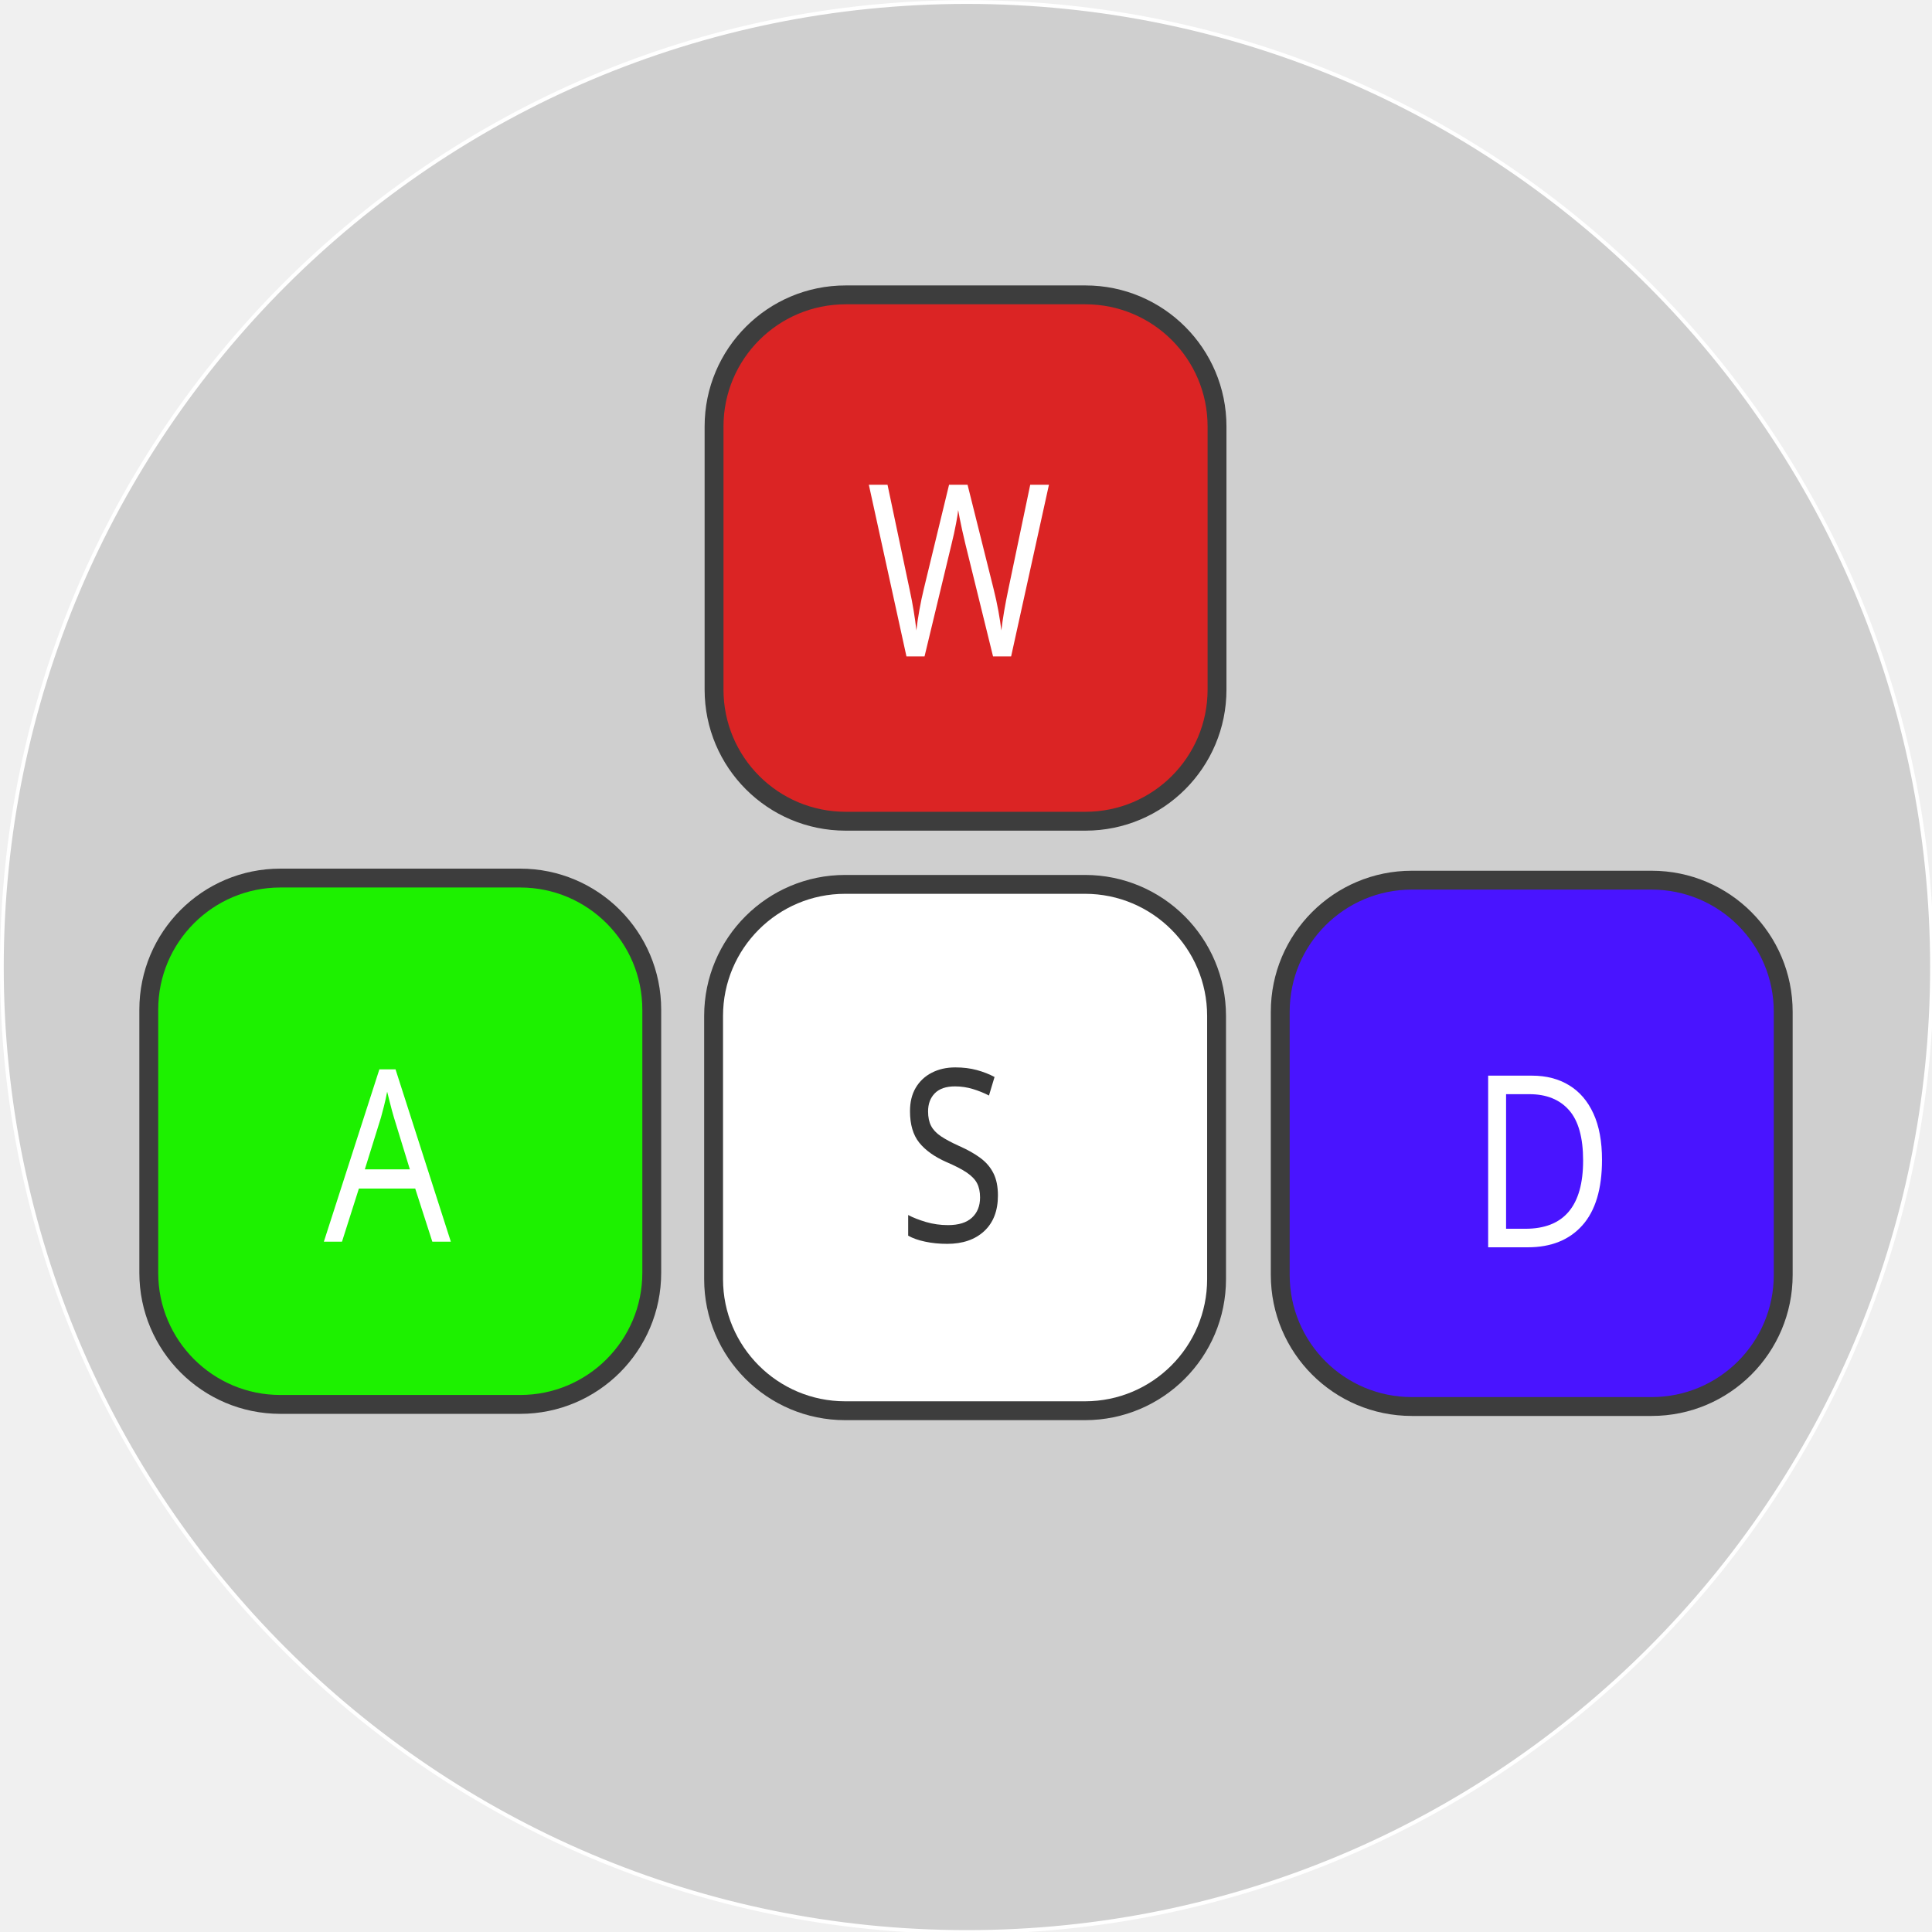
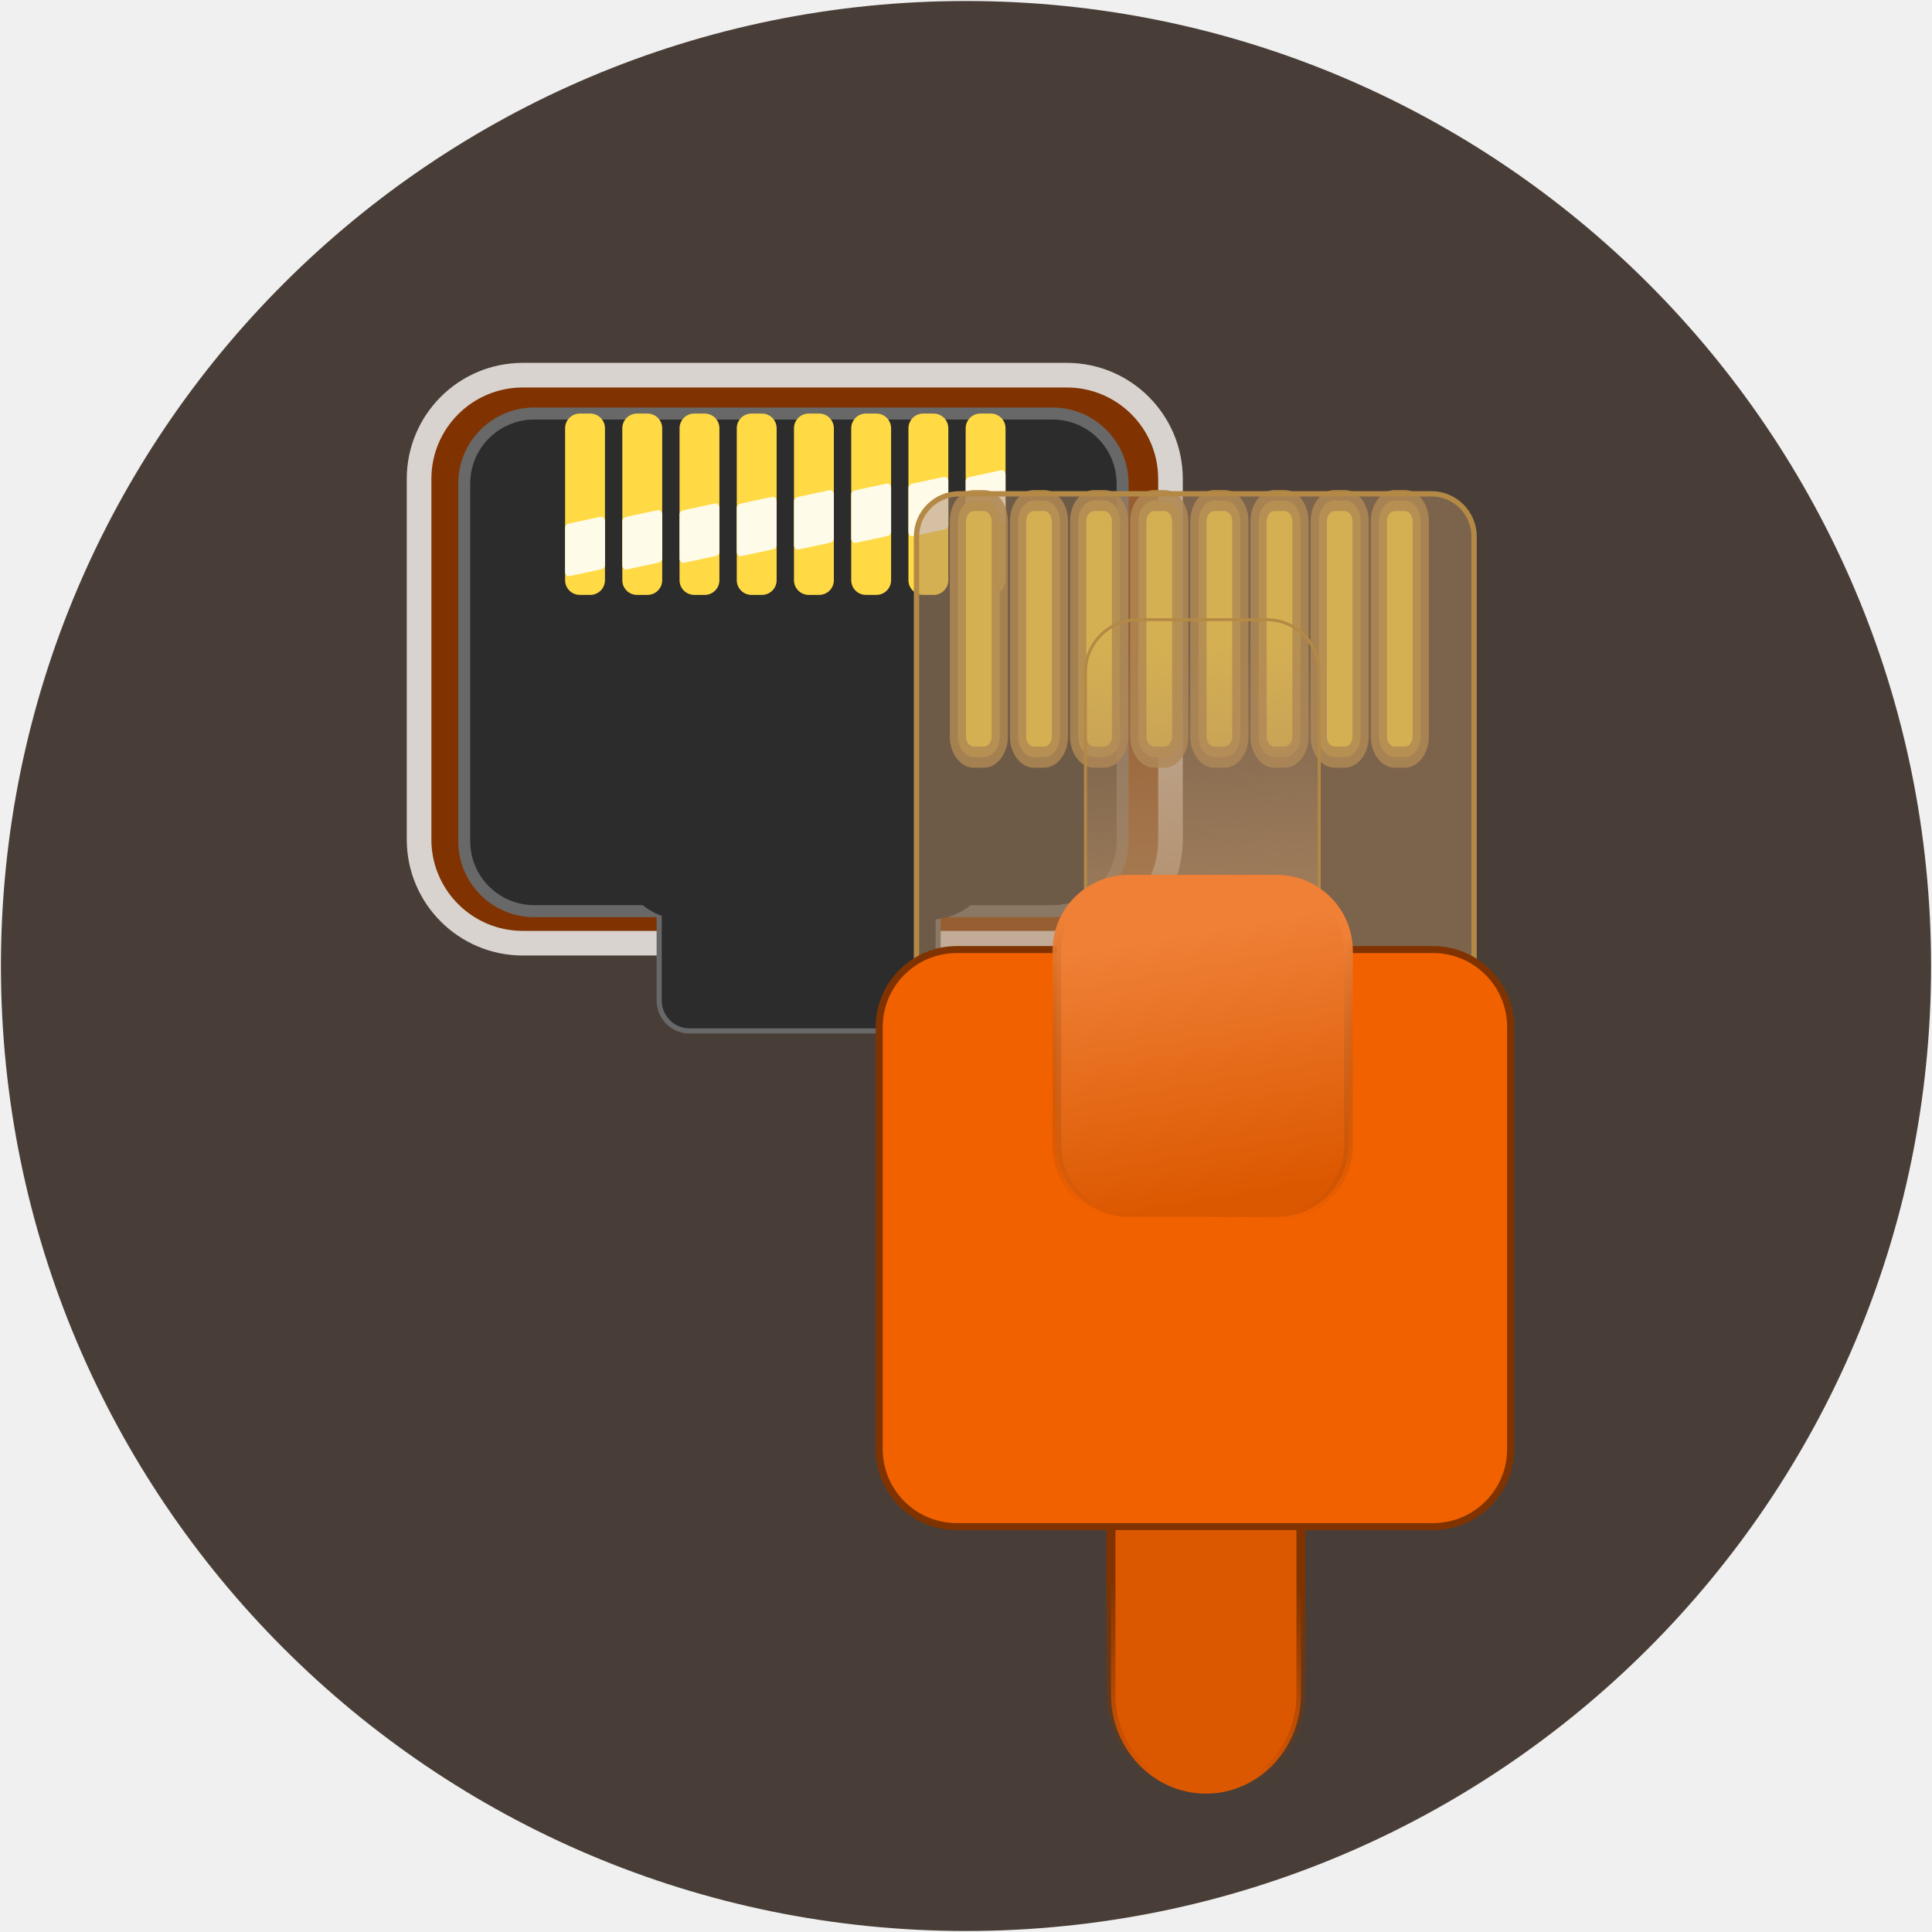
- <svg xmlns="http://www.w3.org/2000/svg" width="512" height="512" viewBox="0 0 512 512" id="svg2" version="1.1">
-   <defs id="defs4" />
+ <svg xmlns="http://www.w3.org/2000/svg" xmlns:xlink="http://www.w3.org/1999/xlink" width="512" height="512" viewBox="0 0 512 512" id="svg2" version="1.1">
+   <defs id="defs4">
+     <linearGradient xlink:href="#linearGradient1526" id="linearGradient1528" x1="1348.316" y1="955.522" x2="1335.047" y2="867.424" gradientUnits="userSpaceOnUse" gradientTransform="matrix(0.6879241,0,0,0.8011401,-597.4474,91.6988)" />
+     <linearGradient id="linearGradient1526">
+       <stop style="stop-color:#dc5800;stop-opacity:1;" offset="0" id="stop1522" />
+       <stop style="stop-color:#ef8036;stop-opacity:1" offset="1" id="stop1524" />
+     </linearGradient>
+     <linearGradient xlink:href="#linearGradient1510" id="linearGradient1512" x1="1335.047" y1="867.424" x2="1331.01" y2="962.584" gradientUnits="userSpaceOnUse" gradientTransform="matrix(0.6879241,0,0,0.8011401,-597.4474,91.6988)" />
+     <linearGradient id="linearGradient1510">
+       <stop style="stop-color:#ef8036;stop-opacity:1" offset="0" id="stop1506" />
+       <stop style="stop-color:#803300;stop-opacity:0;" offset="1" id="stop1508" />
+     </linearGradient>
+     <linearGradient xlink:href="#linearGradient1549" id="linearGradient1551" x1="1313.186" y1="827.703" x2="1309.703" y2="733.658" gradientUnits="userSpaceOnUse" gradientTransform="matrix(0.9582646,0,0,1.000158,-936.2096,-22.90508)" />
+     <linearGradient id="linearGradient1549">
+       <stop style="stop-color:#ad8760;stop-opacity:1;" offset="0" id="stop1545" />
+       <stop style="stop-color:#ad8760;stop-opacity:0;" offset="1" id="stop1547" />
+     </linearGradient>
+     <linearGradient xlink:href="#linearGradient1623" id="linearGradient1625" x1="1296.752" y1="977.237" x2="1294.485" y2="1030.487" gradientUnits="userSpaceOnUse" gradientTransform="matrix(0.9582646,0,0,1.000158,-938.3656,-18.90508)" />
+     <linearGradient id="linearGradient1623">
+       <stop style="stop-color:#803300;stop-opacity:1;" offset="0" id="stop1619" />
+       <stop style="stop-color:#803300;stop-opacity:0;" offset="1" id="stop1621" />
+     </linearGradient>
+   </defs>
  <g id="layer1" transform="translate(0,-540.3622)">
-     <ellipse style="fill:#cfcfcf;fill-rule:evenodd;stroke:#ffffff;stroke-width:0.999px;stroke-linecap:butt;stroke-linejoin:miter;stroke-opacity:1;fill-opacity:1" id="path3336" cx="256.247" cy="796.63" rx="255.754" ry="255.732" />
-     <rect style="fill:#db2424;fill-opacity:1;stroke:#3d3d3d;stroke-opacity:1;stroke-width:5;stroke-miterlimit:4;stroke-dasharray:none" id="rect5108" width="133.294" height="139.488" x="189.231" y="618.505" ry="34.872" />
-     <rect style="fill:#ffffff;fill-opacity:1;stroke:#3d3d3d;stroke-opacity:1;stroke-width:5;stroke-miterlimit:4;stroke-dasharray:none" id="rect5108-7" width="133.294" height="139.488" x="189.109" y="774.731" ry="34.872" />
-     <rect style="fill:#4914ff;fill-opacity:1;stroke:#3d3d3d;stroke-opacity:1;stroke-width:5;stroke-miterlimit:4;stroke-dasharray:none" id="rect5108-71" width="133.294" height="139.488" x="339.278" y="773.616" ry="34.872" />
-     <rect style="fill:#1df100;fill-opacity:1;stroke:#3d3d3d;stroke-opacity:1;stroke-width:5;stroke-miterlimit:4;stroke-dasharray:none" id="rect5108-1" width="133.294" height="139.488" x="39.429" y="773.058" ry="34.872" />
-     <text xml:space="preserve" style="font-style:normal;font-weight:normal;font-size:57.972px;line-height:125%;font-family:sans-serif;letter-spacing:0px;word-spacing:0px;fill:#ffffff;fill-opacity:1;stroke:none;stroke-width:1px;stroke-linecap:butt;stroke-linejoin:miter;stroke-opacity:1;" x="252.343" y="649.974" id="text5143" transform="scale(0.9099244,1.098992)">
-       <tspan id="tspan5145" x="252.343" y="649.974">W</tspan>
-     </text>
-     <text xml:space="preserve" style="font-style:normal;font-weight:normal;font-size:57.972px;line-height:125%;font-family:sans-serif;letter-spacing:0px;word-spacing:0px;fill:#383838;fill-opacity:1;stroke:none;stroke-width:1px;stroke-linecap:butt;stroke-linejoin:miter;stroke-opacity:1;" x="261.548" y="791.05" id="text5143-1" transform="scale(0.9099244,1.098992)">
-       <tspan id="tspan5145-4" x="261.548" y="791.05">S</tspan>
-     </text>
-     <text xml:space="preserve" style="font-style:normal;font-weight:normal;font-size:57.972px;line-height:125%;font-family:sans-serif;letter-spacing:0px;word-spacing:0px;fill:#ffffff;fill-opacity:1;stroke:none;stroke-width:1px;stroke-linecap:butt;stroke-linejoin:miter;stroke-opacity:1;" x="94.32" y="791.113" id="text5143-2" transform="scale(0.9099244,1.098992)">
-       <tspan id="tspan5145-7" x="94.32" y="791.113">A</tspan>
-     </text>
-     <text xml:space="preserve" style="font-style:normal;font-weight:normal;font-size:57.972px;line-height:125%;font-family:sans-serif;letter-spacing:0px;word-spacing:0px;fill:#ffffff;fill-opacity:1;stroke:none;stroke-width:1px;stroke-linecap:butt;stroke-linejoin:miter;stroke-opacity:1;" x="427.793" y="792.459" id="text5143-23" transform="scale(0.9099244,1.098992)">
-       <tspan id="tspan5145-9" x="427.793" y="792.459">D</tspan>
-     </text>
+     <ellipse style="display:inline;fill:#483e37;fill-opacity:1;fill-rule:evenodd;stroke:none;stroke-width:0.999px;stroke-linecap:butt;stroke-linejoin:miter;stroke-opacity:1;enable-background:new" id="path3336-1-9" cx="256" cy="796.362" rx="255.754" ry="255.732" />
+     <rect style="display:inline;opacity:1;fill:#2c2c2c;fill-opacity:1;stroke:#b9ada8;stroke-width:3.211;stroke-linejoin:round;stroke-miterlimit:4;stroke-dasharray:none;stroke-dashoffset:0;stroke-opacity:1;enable-background:new" id="rect1313" width="113.941" height="39.259" x="155.88" y="742.551" ry="19.63" />
+     <rect style="display:inline;opacity:1;fill:#2c2c2c;fill-opacity:1;stroke:#b9ada8;stroke-width:3.211;stroke-linejoin:round;stroke-miterlimit:4;stroke-dasharray:none;stroke-dashoffset:0;stroke-opacity:1;enable-background:new" id="rect1324" width="120.993" height="37.315" x="152.726" y="744.495" ry="18.657" />
+     <rect style="display:inline;fill:#803300;fill-opacity:1;stroke:#d9d3d0;stroke-width:6.522;stroke-miterlimit:4;stroke-dasharray:none;stroke-opacity:1;enable-background:new" id="rect4140-6" width="199.131" height="150.531" x="111.059" y="639.788" ry="27.485" />
+     <rect style="display:inline;fill:#2c2c2c;fill-opacity:1;stroke:#686868;stroke-width:3.181;stroke-miterlimit:4;stroke-dasharray:none;stroke-opacity:1;enable-background:new" id="rect4142-0" width="174.471" height="131.873" x="123.025" y="649.951" ry="18.554" />
+     <rect style="display:inline;fill:#2c2c2c;fill-opacity:1;stroke:#686868;stroke-width:1.364;stroke-miterlimit:4;stroke-dasharray:none;stroke-opacity:1;enable-background:new" id="rect4142-0-9" width="73.928" height="57.228" x="174.691" y="756.343" ry="8.052" />
+     <rect style="display:inline;opacity:1;fill:#2c2c2c;fill-opacity:1;stroke:none;stroke-width:3.211;stroke-linejoin:round;stroke-miterlimit:4;stroke-dasharray:none;stroke-dashoffset:0;stroke-opacity:1;enable-background:new" id="rect1344" width="99.728" height="34.601" x="163.899" y="749.484" ry="17.301" />
+     <rect style="display:inline;opacity:1;fill:#ffda44;fill-opacity:1;stroke:none;stroke-width:2.779;stroke-linejoin:round;stroke-miterlimit:4;stroke-dasharray:none;stroke-dashoffset:0;stroke-opacity:1;enable-background:new" id="rect1346" width="10.565" height="48.051" x="149.757" y="649.964" ry="3.889" />
+     <path style="display:inline;opacity:1;fill:#fffbe9;fill-opacity:1;stroke:none;stroke-width:1.498;stroke-linejoin:round;stroke-miterlimit:4;stroke-dasharray:none;stroke-dashoffset:0;stroke-opacity:1;enable-background:new" d="m 150.926,679.075 8.226,-1.761 c 0.632,-0.135 1.169,0.504 1.169,1.13 v 11.699 c 0,0.626 -0.537,0.994 -1.169,1.13 l -8.226,1.761 c -0.633,0.135 -1.169,-0.504 -1.169,-1.13 v -11.699 c 0,-0.626 0.537,-0.994 1.169,-1.13 z" id="rect1346-2" />
+     <rect style="display:inline;opacity:1;fill:#ffda44;fill-opacity:1;stroke:none;stroke-width:2.779;stroke-linejoin:round;stroke-miterlimit:4;stroke-dasharray:none;stroke-dashoffset:0;stroke-opacity:1;enable-background:new" id="rect1346-7" width="10.565" height="48.051" x="164.922" y="649.964" ry="3.889" />
+     <path style="display:inline;opacity:1;fill:#fffbe9;fill-opacity:1;stroke:none;stroke-width:1.498;stroke-linejoin:round;stroke-miterlimit:4;stroke-dasharray:none;stroke-dashoffset:0;stroke-opacity:1;enable-background:new" d="m 166.091,677.314 8.226,-1.761 c 0.633,-0.135 1.169,0.504 1.169,1.13 v 11.699 c 0,0.626 -0.537,0.994 -1.169,1.13 l -8.226,1.761 c -0.632,0.135 -1.169,-0.504 -1.169,-1.13 v -11.699 c 0,-0.626 0.537,-0.994 1.169,-1.13 z" id="rect1346-7-66" />
+     <rect style="display:inline;opacity:1;fill:#ffda44;fill-opacity:1;stroke:none;stroke-width:2.779;stroke-linejoin:round;stroke-miterlimit:4;stroke-dasharray:none;stroke-dashoffset:0;stroke-opacity:1;enable-background:new" id="rect1346-7-5" width="10.565" height="48.051" x="180.087" y="649.964" ry="3.889" />
+     <path style="display:inline;opacity:1;fill:#fffbe9;fill-opacity:1;stroke:none;stroke-width:1.498;stroke-linejoin:round;stroke-miterlimit:4;stroke-dasharray:none;stroke-dashoffset:0;stroke-opacity:1;enable-background:new" d="m 181.256,675.552 8.226,-1.761 c 0.633,-0.135 1.169,0.504 1.169,1.13 v 11.699 c 0,0.626 -0.537,0.994 -1.169,1.13 l -8.226,1.761 c -0.633,0.135 -1.169,-0.504 -1.169,-1.13 v -11.699 c 0,-0.626 0.537,-0.994 1.169,-1.13 z" id="rect1346-7-5-8" />
+     <rect style="display:inline;opacity:1;fill:#ffda44;fill-opacity:1;stroke:none;stroke-width:2.779;stroke-linejoin:round;stroke-miterlimit:4;stroke-dasharray:none;stroke-dashoffset:0;stroke-opacity:1;enable-background:new" id="rect1346-7-8" width="10.565" height="48.051" x="195.252" y="649.964" ry="3.889" />
+     <path style="display:inline;opacity:1;fill:#fffbe9;fill-opacity:1;stroke:none;stroke-width:1.498;stroke-linejoin:round;stroke-miterlimit:4;stroke-dasharray:none;stroke-dashoffset:0;stroke-opacity:1;enable-background:new" d="m 196.421,673.791 8.226,-1.761 c 0.633,-0.135 1.169,0.504 1.169,1.13 v 11.699 c 0,0.626 -0.537,0.994 -1.169,1.13 l -8.226,1.761 c -0.632,0.135 -1.169,-0.504 -1.169,-1.13 v -11.699 c 0,-0.626 0.537,-0.994 1.169,-1.13 z" id="rect1346-7-8-0" />
+     <rect style="display:inline;opacity:1;fill:#ffda44;fill-opacity:1;stroke:none;stroke-width:2.779;stroke-linejoin:round;stroke-miterlimit:4;stroke-dasharray:none;stroke-dashoffset:0;stroke-opacity:1;enable-background:new" id="rect1346-7-6" width="10.565" height="48.051" x="210.417" y="649.964" ry="3.889" />
+     <path style="display:inline;opacity:1;fill:#fffbe9;fill-opacity:1;stroke:none;stroke-width:1.498;stroke-linejoin:round;stroke-miterlimit:4;stroke-dasharray:none;stroke-dashoffset:0;stroke-opacity:1;enable-background:new" d="m 211.587,672.03 8.226,-1.761 c 0.633,-0.135 1.169,0.504 1.169,1.13 v 11.699 c 0,0.626 -0.537,0.994 -1.169,1.13 l -8.226,1.761 c -0.633,0.135 -1.169,-0.504 -1.169,-1.13 v -11.699 c 0,-0.626 0.537,-0.994 1.169,-1.13 z" id="rect1346-7-6-3" />
+     <rect style="display:inline;opacity:1;fill:#ffda44;fill-opacity:1;stroke:none;stroke-width:2.779;stroke-linejoin:round;stroke-miterlimit:4;stroke-dasharray:none;stroke-dashoffset:0;stroke-opacity:1;enable-background:new" id="rect1346-7-2" width="10.565" height="48.051" x="225.582" y="649.964" ry="3.889" />
+     <path style="display:inline;opacity:1;fill:#fffbe9;fill-opacity:1;stroke:none;stroke-width:1.498;stroke-linejoin:round;stroke-miterlimit:4;stroke-dasharray:none;stroke-dashoffset:0;stroke-opacity:1;enable-background:new" d="m 226.752,670.269 8.226,-1.761 c 0.632,-0.135 1.169,0.504 1.169,1.13 v 11.699 c 0,0.626 -0.537,0.994 -1.169,1.13 l -8.226,1.761 c -0.633,0.135 -1.17,-0.504 -1.17,-1.13 v -11.699 c 0,-0.626 0.537,-0.994 1.17,-1.13 z" id="rect1346-7-2-7" />
+     <rect style="display:inline;opacity:1;fill:#ffda44;fill-opacity:1;stroke:none;stroke-width:2.779;stroke-linejoin:round;stroke-miterlimit:4;stroke-dasharray:none;stroke-dashoffset:0;stroke-opacity:1;enable-background:new" id="rect1346-7-80" width="10.565" height="48.051" x="240.747" y="649.964" ry="3.889" />
+     <path style="display:inline;opacity:1;fill:#fffbe9;fill-opacity:1;stroke:none;stroke-width:1.498;stroke-linejoin:round;stroke-miterlimit:4;stroke-dasharray:none;stroke-dashoffset:0;stroke-opacity:1;enable-background:new" d="m 241.917,668.507 8.226,-1.761 c 0.633,-0.135 1.17,0.504 1.17,1.13 v 11.699 c 0,0.626 -0.537,0.994 -1.17,1.13 l -8.226,1.761 c -0.632,0.135 -1.169,-0.504 -1.169,-1.13 V 669.637 c 0,-0.626 0.537,-0.994 1.169,-1.13 z" id="rect1346-7-80-1" />
+     <rect style="display:inline;opacity:1;fill:#ffda44;fill-opacity:1;stroke:none;stroke-width:2.779;stroke-linejoin:round;stroke-miterlimit:4;stroke-dasharray:none;stroke-dashoffset:0;stroke-opacity:1;enable-background:new" id="rect1346-7-3" width="10.565" height="48.051" x="255.912" y="649.964" ry="3.889" />
+     <path style="display:inline;opacity:1;fill:#fffbe9;fill-opacity:1;stroke:none;stroke-width:1.498;stroke-linejoin:round;stroke-miterlimit:4;stroke-dasharray:none;stroke-dashoffset:0;stroke-opacity:1;enable-background:new" d="m 257.082,666.746 8.226,-1.761 c 0.633,-0.135 1.169,0.504 1.169,1.13 v 11.699 c 0,0.626 -0.537,0.994 -1.169,1.13 l -8.226,1.761 c -0.632,0.135 -1.169,-0.504 -1.169,-1.13 v -11.699 c 0,-0.626 0.537,-0.994 1.169,-1.13 z" id="rect1346-7-3-4" />
+     <g id="g1608" transform="matrix(0.9582646,0,0,1.246422,-938.3656,-191.7626)" style="display:inline;stroke:#b48946;stroke-width:4.493;stroke-linejoin:bevel;stroke-miterlimit:4;stroke-dasharray:none;stroke-opacity:0.835;enable-background:new">
+       <rect ry="4.416" y="693.801" x="1244.14" height="54.564" width="11.587" id="rect1346-1" style="display:inline;opacity:1;fill:#ffda44;fill-opacity:1;stroke:#b48946;stroke-width:4.493;stroke-linejoin:bevel;stroke-miterlimit:4;stroke-dasharray:none;stroke-dashoffset:0;stroke-opacity:0.835;enable-background:new" />
+       <rect ry="4.416" y="693.801" x="1260.773" height="54.564" width="11.587" id="rect1346-7-9" style="display:inline;opacity:1;fill:#ffda44;fill-opacity:1;stroke:#b48946;stroke-width:4.493;stroke-linejoin:bevel;stroke-miterlimit:4;stroke-dasharray:none;stroke-dashoffset:0;stroke-opacity:0.835;enable-background:new" />
+       <rect ry="4.416" y="693.801" x="1277.405" height="54.564" width="11.587" id="rect1346-7-5-4" style="display:inline;opacity:1;fill:#ffda44;fill-opacity:1;stroke:#b48946;stroke-width:4.493;stroke-linejoin:bevel;stroke-miterlimit:4;stroke-dasharray:none;stroke-dashoffset:0;stroke-opacity:0.835;enable-background:new" />
+       <rect ry="4.416" y="693.801" x="1294.038" height="54.564" width="11.587" id="rect1346-7-8-6" style="display:inline;opacity:1;fill:#ffda44;fill-opacity:1;stroke:#b48946;stroke-width:4.493;stroke-linejoin:bevel;stroke-miterlimit:4;stroke-dasharray:none;stroke-dashoffset:0;stroke-opacity:0.835;enable-background:new" />
+       <rect ry="4.416" y="693.801" x="1310.67" height="54.564" width="11.587" id="rect1346-7-6-4" style="display:inline;opacity:1;fill:#ffda44;fill-opacity:1;stroke:#b48946;stroke-width:4.493;stroke-linejoin:bevel;stroke-miterlimit:4;stroke-dasharray:none;stroke-dashoffset:0;stroke-opacity:0.835;enable-background:new" />
+       <rect ry="4.416" y="693.801" x="1327.303" height="54.564" width="11.587" id="rect1346-7-2-4" style="display:inline;opacity:1;fill:#ffda44;fill-opacity:1;stroke:#b48946;stroke-width:4.493;stroke-linejoin:bevel;stroke-miterlimit:4;stroke-dasharray:none;stroke-dashoffset:0;stroke-opacity:0.835;enable-background:new" />
+       <rect ry="4.416" y="693.801" x="1343.935" height="54.564" width="11.587" id="rect1346-7-80-0" style="display:inline;opacity:1;fill:#ffda44;fill-opacity:1;stroke:#b48946;stroke-width:4.493;stroke-linejoin:bevel;stroke-miterlimit:4;stroke-dasharray:none;stroke-dashoffset:0;stroke-opacity:0.835;enable-background:new" />
+       <rect ry="4.416" y="693.801" x="1360.568" height="54.564" width="11.587" id="rect1346-7-3-8" style="display:inline;opacity:1;fill:#ffda44;fill-opacity:1;stroke:#b48946;stroke-width:4.493;stroke-linejoin:bevel;stroke-miterlimit:4;stroke-dasharray:none;stroke-dashoffset:0;stroke-opacity:0.835;enable-background:new" />
+     </g>
+     <rect style="display:inline;opacity:1;fill:#ad8760;fill-opacity:0.511;stroke:#b48946;stroke-width:1.411;stroke-linejoin:round;stroke-miterlimit:4;stroke-dasharray:none;stroke-dashoffset:0;stroke-opacity:1;enable-background:new" id="rect1472" width="147.765" height="152.285" x="242.882" y="671.232" ry="11.303" />
+     <rect style="display:inline;opacity:1;fill:#dc5800;fill-opacity:1;stroke:url(#linearGradient1625);stroke-width:2.392;stroke-linejoin:round;stroke-miterlimit:4;stroke-dasharray:none;stroke-dashoffset:0;stroke-opacity:1;enable-background:new" id="rect1553" width="50.347" height="108.419" x="294.417" y="907.278" ry="26.274" />
+     <rect style="display:inline;opacity:1;fill:#f16100;fill-opacity:1;stroke:#803300;stroke-width:1.853;stroke-linejoin:round;stroke-miterlimit:4;stroke-dasharray:none;stroke-dashoffset:0;stroke-opacity:1;enable-background:new" id="rect1474" width="167.33" height="152.915" x="233" y="792.008" ry="20.549" />
+     <rect style="display:inline;opacity:1;fill:url(#linearGradient1551);fill-opacity:1;stroke:#b48946;stroke-width:0.787;stroke-linejoin:round;stroke-miterlimit:4;stroke-dasharray:none;stroke-dashoffset:0;stroke-opacity:1;enable-background:new" id="rect1472-8" width="61.957" height="112.978" x="287.659" y="704.592" ry="13.895" />
+     <rect style="display:inline;opacity:1;fill:url(#linearGradient1528);fill-opacity:1;stroke:url(#linearGradient1512);stroke-width:2.315;stroke-linejoin:round;stroke-miterlimit:4;stroke-dasharray:none;stroke-dashoffset:0;stroke-opacity:1;enable-background:new" id="rect1474-0" width="77.269" height="89.49" x="280.088" y="773.373" ry="18.978" />
  </g>
</svg>
